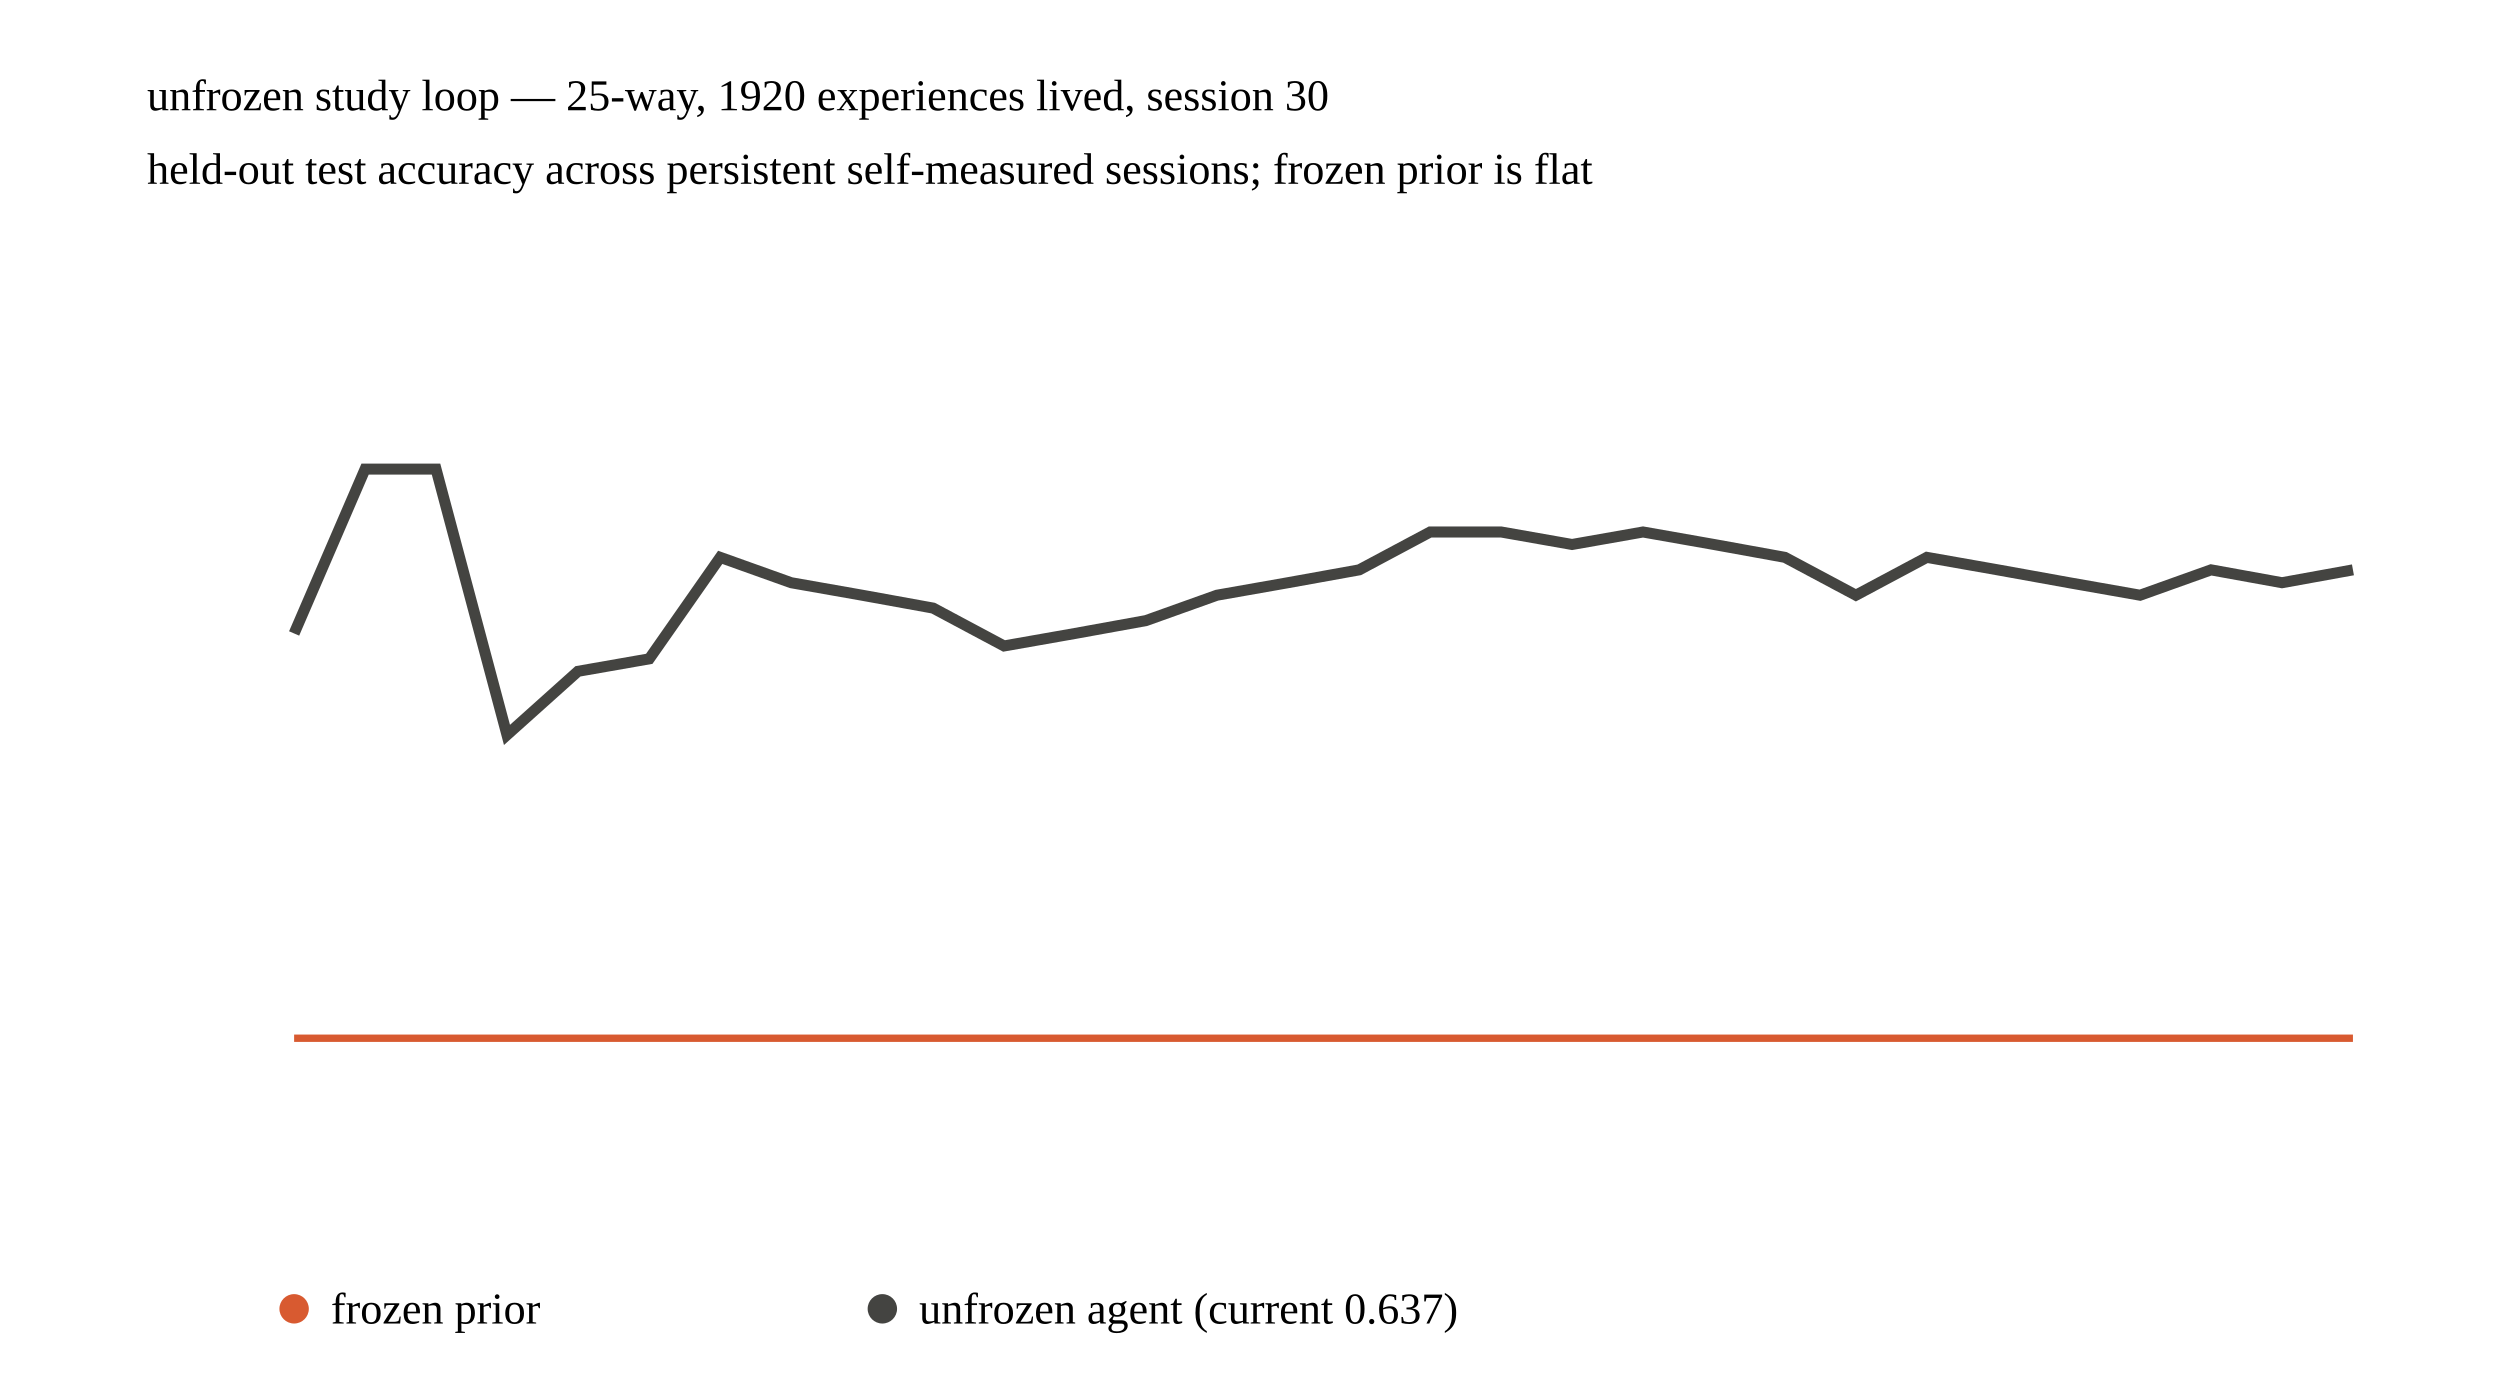
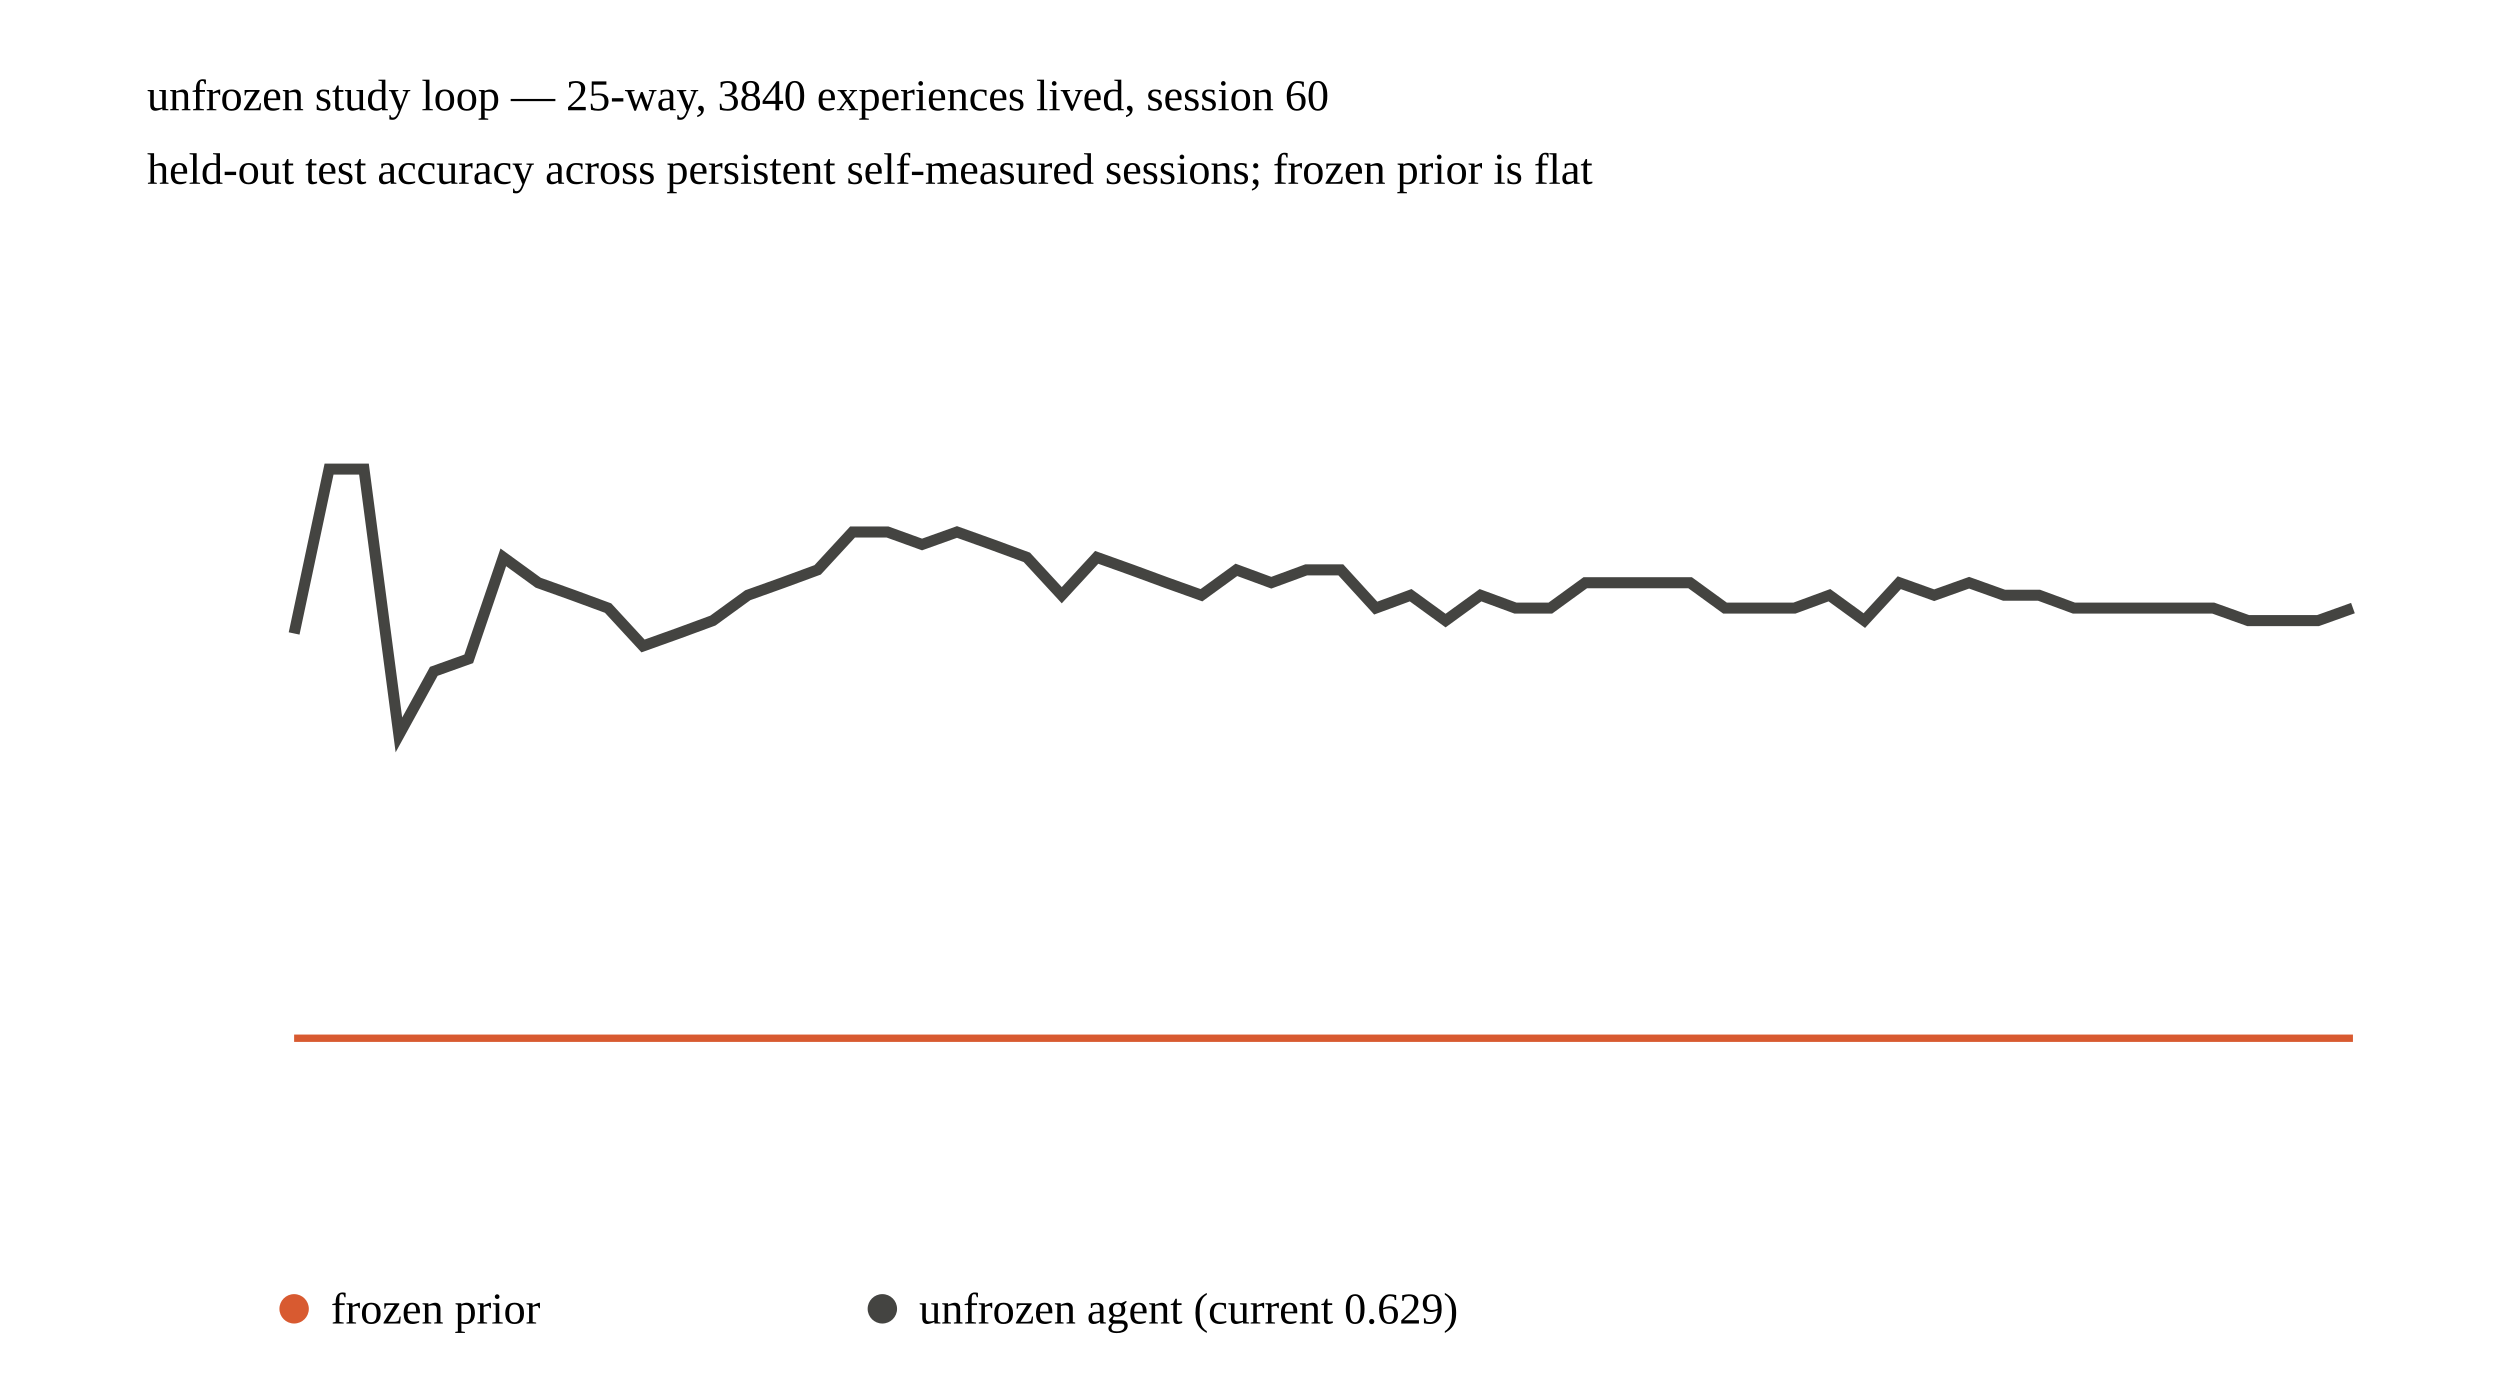
<svg xmlns="http://www.w3.org/2000/svg" width="100%" viewBox="0 0 680 380" role="img">
-   <text x="40" y="30" class="th">unfrozen study loop — 25-way, 1920 experiences lived, session 30</text>
+   <text x="40" y="30" class="th">unfrozen study loop — 25-way, 3840 experiences lived, session 60</text>
  <text x="40" y="50" class="ts">held-out test accuracy across persistent self-measured sessions; frozen prior is flat</text>
-   <polyline points="80.0,282.4 99.3,282.4 118.6,282.4 137.9,282.4 157.2,282.4 176.6,282.4 195.9,282.4 215.2,282.4 234.5,282.4 253.8,282.4 273.1,282.4 292.4,282.4 311.7,282.4 331.0,282.4 350.3,282.4 369.7,282.4 389.0,282.4 408.3,282.4 427.6,282.4 446.9,282.4 466.2,282.4 485.5,282.4 504.8,282.4 524.1,282.4 543.4,282.4 562.8,282.4 582.1,282.4 601.4,282.4 620.7,282.4 640.0,282.4" fill="none" stroke="#D85A30" stroke-width="2" />
-   <polyline points="80.0,172.3 99.3,127.6 118.6,127.6 137.9,199.9 157.2,182.6 176.6,179.2 195.9,151.6 215.2,158.5 234.5,161.9 253.8,165.4 273.1,175.7 292.4,172.3 311.7,168.8 331.0,161.9 350.3,158.5 369.7,155.0 389.0,144.7 408.3,144.7 427.6,148.1 446.9,144.7 466.2,148.1 485.5,151.6 504.8,161.9 524.1,151.6 543.4,155.0 562.8,158.5 582.1,161.9 601.4,155.0 620.7,158.5 640.0,155.0" fill="none" stroke="#444441" stroke-width="3" />
+   <polyline points="80.0,282.4 89.5,282.4 99.0,282.4 108.5,282.4 118.0,282.4 127.5,282.4 136.9,282.4 146.4,282.4 155.9,282.4 165.4,282.4 174.9,282.4 184.4,282.4 193.9,282.4 203.4,282.4 212.9,282.4 222.4,282.4 231.9,282.4 241.4,282.4 250.8,282.4 260.3,282.4 269.8,282.4 279.3,282.4 288.8,282.4 298.3,282.4 307.8,282.4 317.3,282.4 326.8,282.4 336.3,282.4 345.8,282.4 355.3,282.4 364.7,282.4 374.2,282.4 383.7,282.4 393.2,282.4 402.7,282.4 412.2,282.4 421.7,282.4 431.2,282.4 440.7,282.4 450.2,282.4 459.7,282.4 469.2,282.4 478.6,282.4 488.1,282.4 497.6,282.4 507.1,282.4 516.6,282.4 526.1,282.4 535.6,282.4 545.1,282.4 554.6,282.4 564.1,282.4 573.6,282.4 583.1,282.4 592.5,282.4 602.0,282.4 611.5,282.4 621.0,282.4 630.5,282.4 640.0,282.4" fill="none" stroke="#D85A30" stroke-width="2" />
+   <polyline points="80.0,172.3 89.5,127.6 99.0,127.6 108.5,199.9 118.0,182.6 127.5,179.2 136.9,151.6 146.4,158.5 155.9,161.9 165.4,165.4 174.9,175.7 184.4,172.3 193.9,168.8 203.4,161.9 212.9,158.5 222.4,155.0 231.9,144.7 241.4,144.7 250.8,148.1 260.3,144.7 269.8,148.1 279.3,151.6 288.8,161.9 298.3,151.6 307.8,155.0 317.3,158.5 326.8,161.9 336.3,155.0 345.8,158.5 355.3,155.0 364.7,155.0 374.2,165.4 383.7,161.9 393.2,168.8 402.7,161.9 412.2,165.4 421.7,165.4 431.2,158.5 440.7,158.5 450.2,158.5 459.7,158.5 469.2,165.4 478.6,165.4 488.1,165.4 497.6,161.9 507.1,168.8 516.6,158.5 526.1,161.9 535.6,158.5 545.1,161.9 554.6,161.9 564.1,165.4 573.6,165.4 583.1,165.4 592.5,165.4 602.0,165.4 611.5,168.8 621.0,168.8 630.5,168.8 640.0,165.4" fill="none" stroke="#444441" stroke-width="3" />
  <circle cx="80" cy="356" r="4" fill="#D85A30" />
  <text x="90" y="360" class="ts">frozen prior</text>
  <circle cx="240" cy="356" r="4" fill="#444441" />
-   <text x="250" y="360" class="ts">unfrozen agent (current 0.637)</text>
+   <text x="250" y="360" class="ts">unfrozen agent (current 0.629)</text>
</svg>
